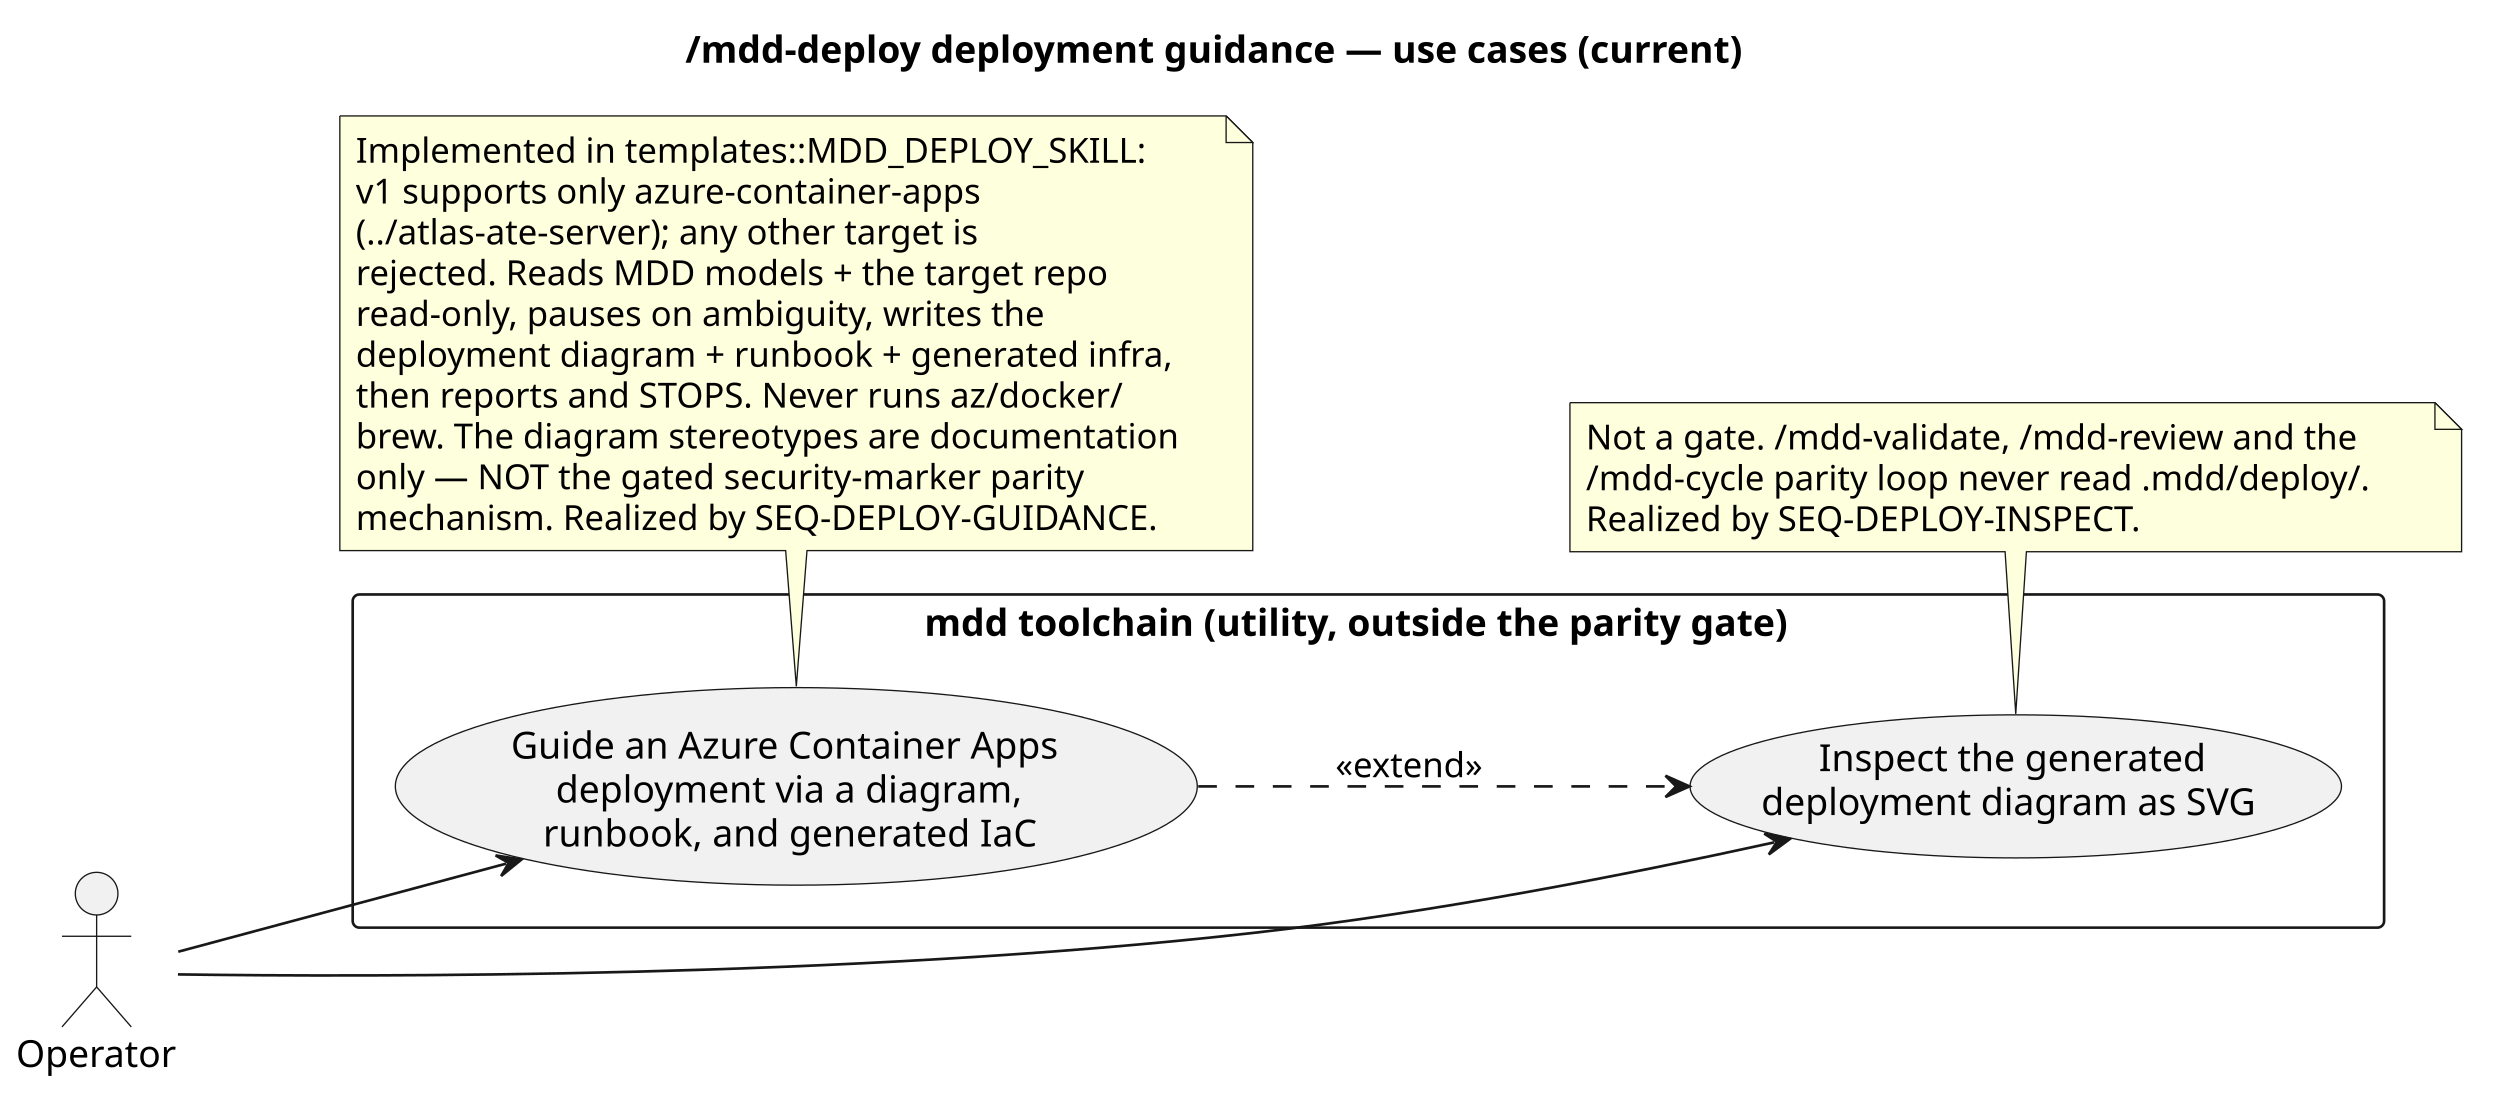
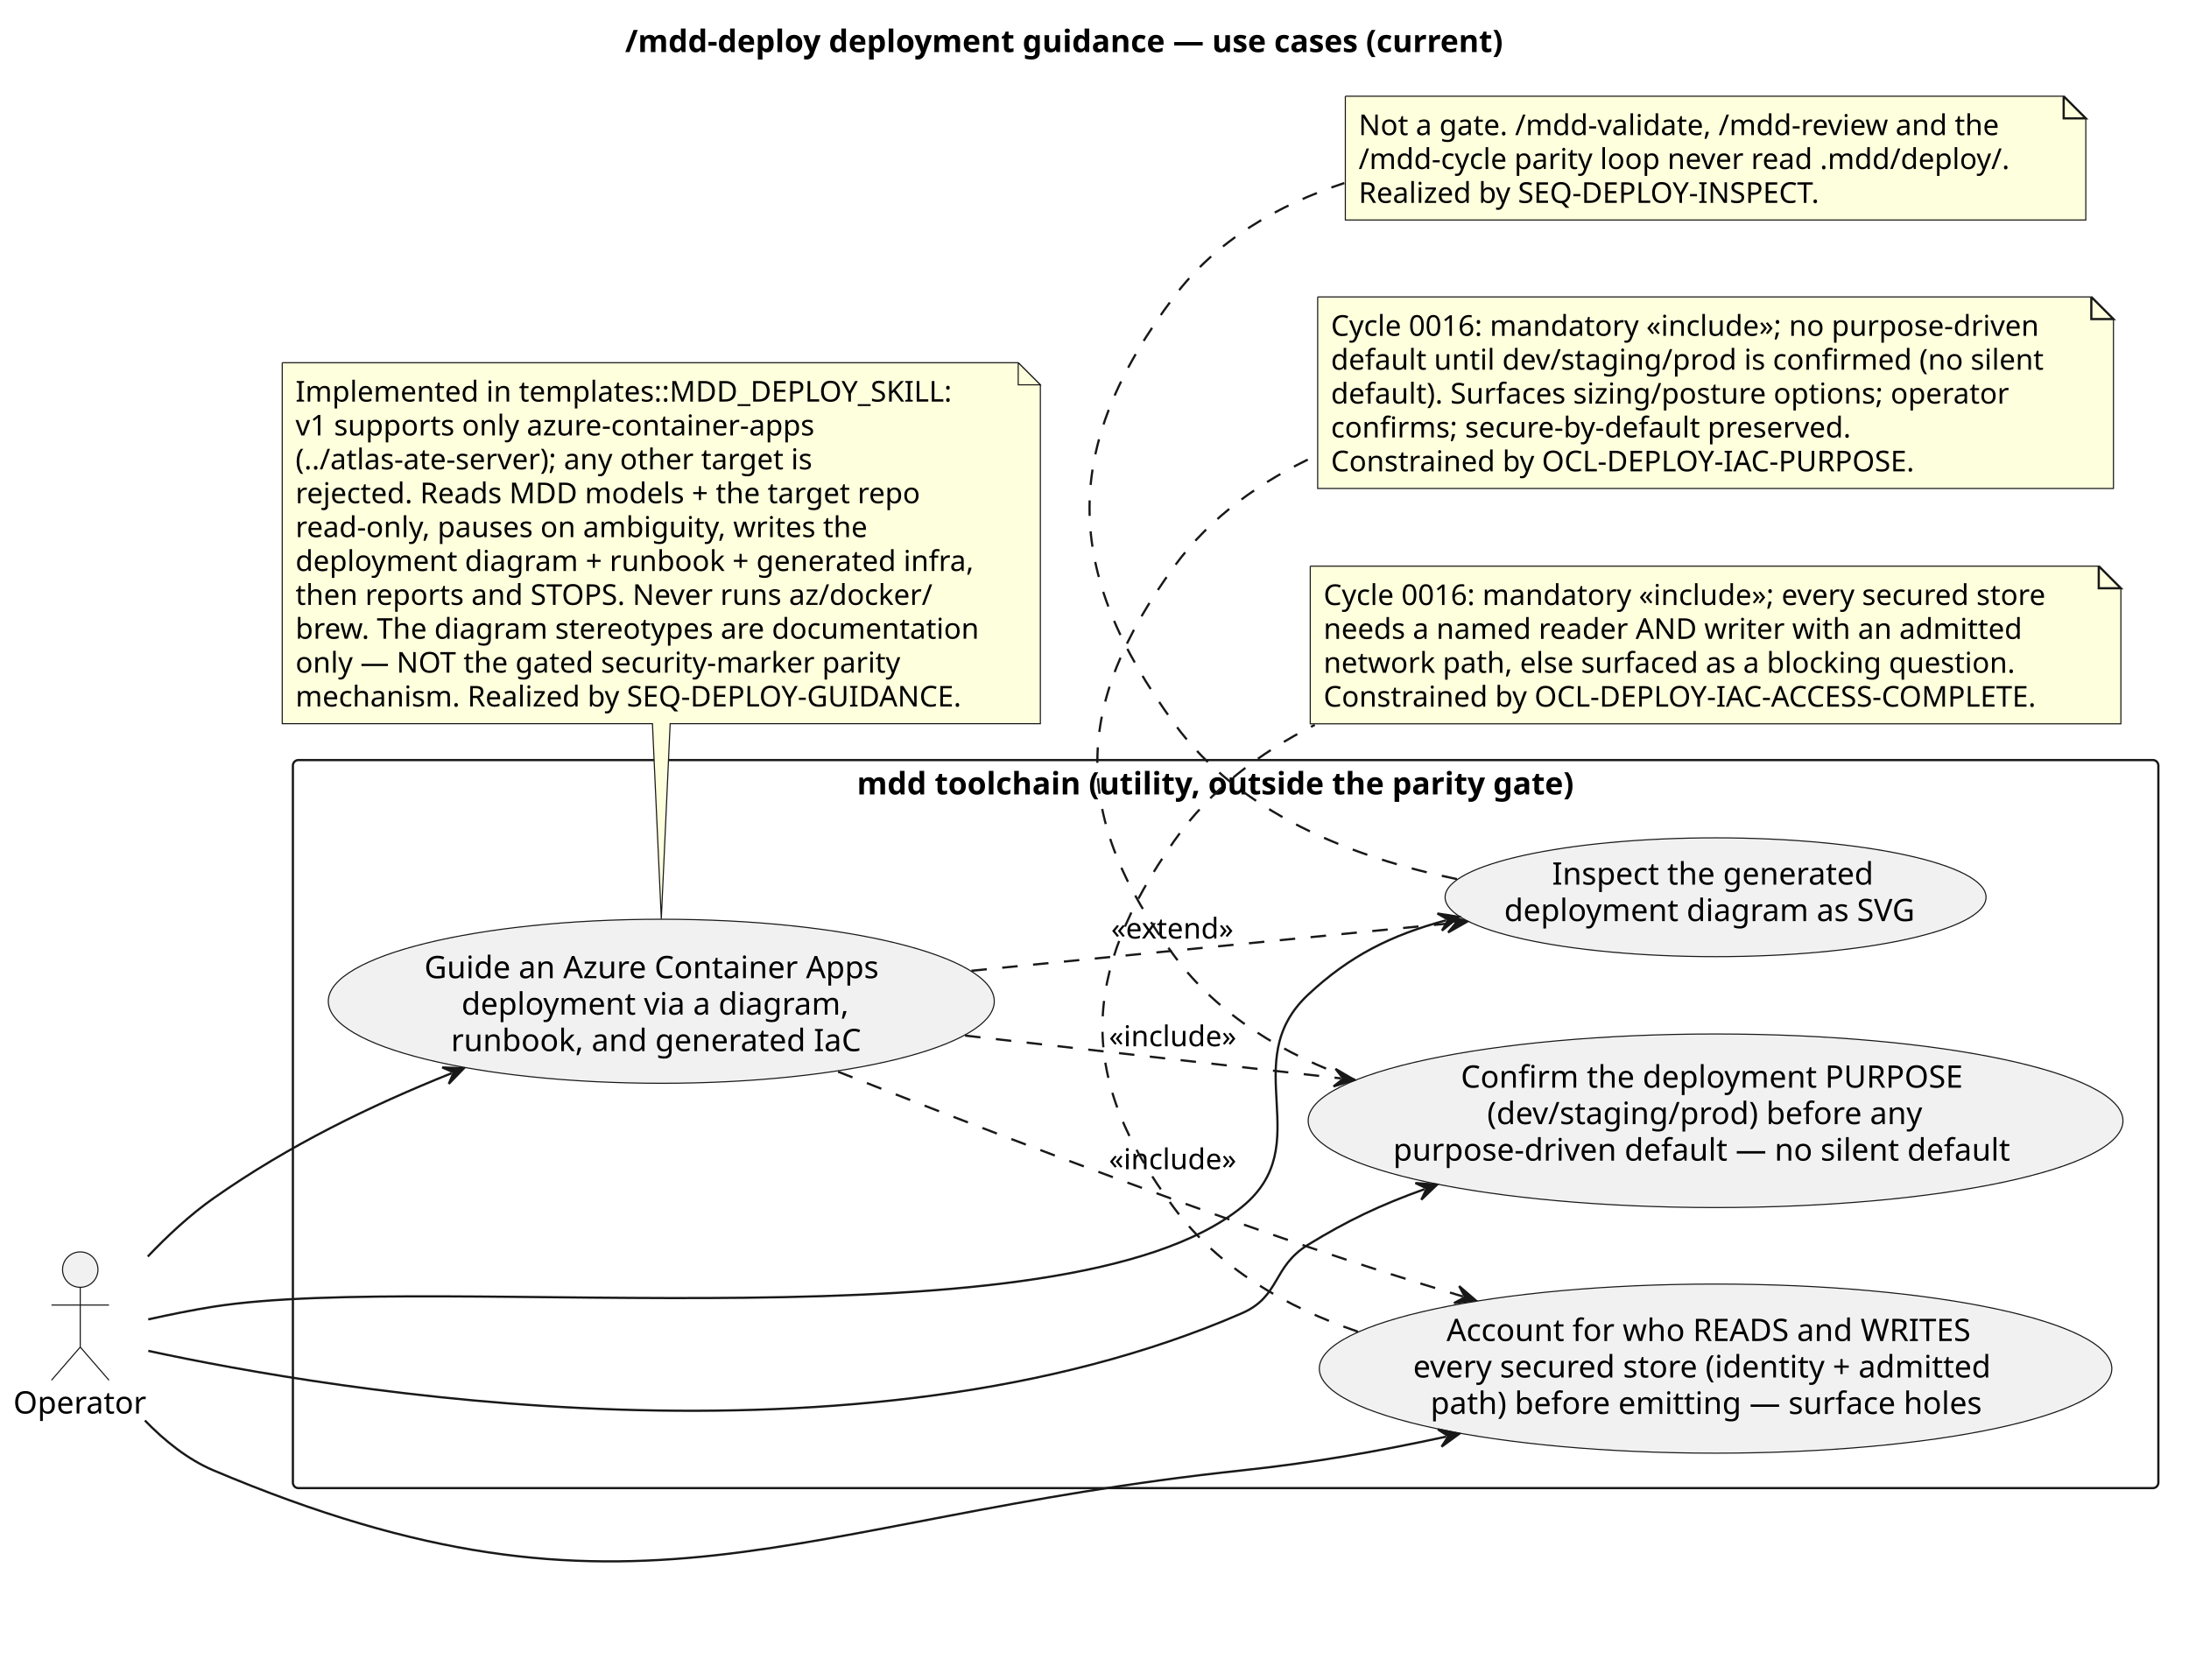
- <svg xmlns="http://www.w3.org/2000/svg" contentStyleType="text/css" data-diagram-type="DESCRIPTION" height="416px" preserveAspectRatio="none" style="width:938px;height:416px;background:#FFFFFF;" version="1.1" viewBox="0 0 938 416" width="938px" zoomAndPan="magnify">
+ <svg xmlns="http://www.w3.org/2000/svg" contentStyleType="text/css" data-diagram-type="DESCRIPTION" height="759px" preserveAspectRatio="none" style="width:989px;height:759px;background:#FFFFFF;" version="1.1" viewBox="0 0 989 759" width="989px" zoomAndPan="magnify">
  <defs />
  <g>
-     <g class="title" data-source-line="16">
-       <text fill="#000000" font-family="sans-serif" font-size="14" font-weight="700" lengthAdjust="spacing" textLength="417.334" x="257.127" y="23.535">/mdd-deploy deployment guidance — use cases (current)</text>
+     <g class="title" data-source-line="22">
+       <text fill="#000000" font-family="sans-serif" font-size="14" font-weight="700" lengthAdjust="spacing" textLength="417.334" x="282.413" y="23.535">/mdd-deploy deployment guidance — use cases (current)</text>
    </g>
-     <g class="cluster" data-qualified-name="mdd toolchain .utility. outside the parity gate." data-source-line="22" id="ent0003">
-       <rect fill="none" height="125" rx="2.5" ry="2.5" style="stroke:#181818;stroke-width:1;" width="762.19" x="132.33" y="223.048" />
-       <text fill="#000000" font-family="sans-serif" font-size="14" font-weight="700" lengthAdjust="spacing" textLength="333.177" x="346.837" y="238.583">mdd toolchain (utility, outside the parity gate)</text>
+     <g class="cluster" data-qualified-name="mdd toolchain .utility. outside the parity gate." data-source-line="28" id="ent0003">
+       <rect fill="none" height="329" rx="2.5" ry="2.5" style="stroke:#181818;stroke-width:1;" width="842.83" x="132.33" y="343.448" />
+       <text fill="#000000" font-family="sans-serif" font-size="14" font-weight="700" lengthAdjust="spacing" textLength="333.177" x="387.157" y="358.983">mdd toolchain (utility, outside the parity gate)</text>
    </g>
-     <g class="entity" data-qualified-name="mdd toolchain .utility. outside the parity gate..Guide" data-source-line="23" id="ent0004">
-       <ellipse cx="298.776" cy="295.049" fill="#F1F1F1" rx="150.446" ry="37.061" style="stroke:#181818;stroke-width:0.5;" />
-       <text fill="#000000" font-family="sans-serif" font-size="14" lengthAdjust="spacing" textLength="214.129" x="191.711" y="284.618">Guide an Azure Container Apps</text>
-       <text fill="#000000" font-family="sans-serif" font-size="14" lengthAdjust="spacing" textLength="180.503" x="208.524" y="301.107">deployment via a diagram,</text>
-       <text fill="#000000" font-family="sans-serif" font-size="14" lengthAdjust="spacing" textLength="190.025" x="203.763" y="317.595">runbook, and generated IaC</text>
+     <g class="entity" data-qualified-name="mdd toolchain .utility. outside the parity gate..Guide" data-source-line="29" id="ent0004">
+       <ellipse cx="298.776" cy="452.449" fill="#F1F1F1" rx="150.446" ry="37.061" style="stroke:#181818;stroke-width:0.5;" />
+       <text fill="#000000" font-family="sans-serif" font-size="14" lengthAdjust="spacing" textLength="214.129" x="191.711" y="442.019">Guide an Azure Container Apps</text>
+       <text fill="#000000" font-family="sans-serif" font-size="14" lengthAdjust="spacing" textLength="180.503" x="208.524" y="458.507">deployment via a diagram,</text>
+       <text fill="#000000" font-family="sans-serif" font-size="14" lengthAdjust="spacing" textLength="190.025" x="203.763" y="474.995">runbook, and generated IaC</text>
    </g>
-     <g class="entity" data-qualified-name="mdd toolchain .utility. outside the parity gate..Inspect" data-source-line="24" id="ent0005">
-       <ellipse cx="756.315" cy="295.049" fill="#F1F1F1" rx="122.205" ry="26.841" style="stroke:#181818;stroke-width:0.5;" />
-       <text fill="#000000" font-family="sans-serif" font-size="14" lengthAdjust="spacing" textLength="147.786" x="682.422" y="289.33">Inspect the generated</text>
-       <text fill="#000000" font-family="sans-serif" font-size="14" lengthAdjust="spacing" textLength="190.996" x="660.817" y="305.818">deployment diagram as SVG</text>
+     <g class="entity" data-qualified-name="mdd toolchain .utility. outside the parity gate..Inspect" data-source-line="30" id="ent0005">
+       <ellipse cx="775.105" cy="405.449" fill="#F1F1F1" rx="122.205" ry="26.841" style="stroke:#181818;stroke-width:0.5;" />
+       <text fill="#000000" font-family="sans-serif" font-size="14" lengthAdjust="spacing" textLength="147.786" x="701.212" y="399.73">Inspect the generated</text>
+       <text fill="#000000" font-family="sans-serif" font-size="14" lengthAdjust="spacing" textLength="190.996" x="679.607" y="416.218">deployment diagram as SVG</text>
    </g>
-     <g class="entity" data-qualified-name="Op" data-source-line="20" id="ent0002">
-       <ellipse cx="36.256" cy="335.298" fill="#F1F1F1" rx="8" ry="8" style="stroke:#181818;stroke-width:0.5;" />
-       <path d="M36.256,343.298 L36.256,370.298 M23.256,351.298 L49.256,351.298 M36.256,370.298 L23.256,385.298 M36.256,370.298 L49.256,385.298" fill="none" style="stroke:#181818;stroke-width:0.5;" />
-       <text fill="#000000" font-family="sans-serif" font-size="14" lengthAdjust="spacing" textLength="60.512" x="6" y="400.333">Operator</text>
+     <g class="entity" data-qualified-name="mdd toolchain .utility. outside the parity gate..Purpose" data-source-line="31" id="ent0006">
+       <ellipse cx="775.102" cy="506.451" fill="#F1F1F1" rx="184.062" ry="39.212" style="stroke:#181818;stroke-width:0.5;" />
+       <text fill="#000000" font-family="sans-serif" font-size="14" lengthAdjust="spacing" textLength="230.193" x="660.005" y="491.485">Confirm the deployment PURPOSE</text>
+       <text fill="#000000" font-family="sans-serif" font-size="14" lengthAdjust="spacing" textLength="206.377" x="671.913" y="507.973">(dev/staging/prod) before any</text>
+       <text fill="#000000" font-family="sans-serif" font-size="14" lengthAdjust="spacing" textLength="291.313" x="629.445" y="524.461">purpose-driven default — no silent default</text>
    </g>
-     <g class="entity" data-qualified-name="GMN9" data-source-line="33" id="ent0010">
-       <path d="M127.51,43.488 L127.51,206.594 A0,0 0 0 0 127.51,206.594 L294.78,206.594 L298.78,257.528 L302.78,206.594 L470.038,206.594 A0,0 0 0 0 470.038,206.594 L470.038,53.488 L460.038,43.488 L127.51,43.488 A0,0 0 0 0 127.51,43.488" fill="#FEFFDD" style="stroke:#181818;stroke-width:0.5;" />
-       <path d="M460.038,43.488 L460.038,53.488 L470.038,53.488 L460.038,43.488" fill="#FEFFDD" style="stroke:#181818;stroke-width:0.5;" />
-       <text fill="#000000" font-family="sans-serif" font-size="13" lengthAdjust="spacing" textLength="303.151" x="133.51" y="61.057">Implemented in templates::MDD_DEPLOY_SKILL:</text>
-       <text fill="#000000" font-family="sans-serif" font-size="13" lengthAdjust="spacing" textLength="249.361" x="133.51" y="76.367">v1 supports only azure-container-apps</text>
-       <text fill="#000000" font-family="sans-serif" font-size="13" lengthAdjust="spacing" textLength="249.952" x="133.51" y="91.678">(../atlas-ate-server); any other target is</text>
-       <text fill="#000000" font-family="sans-serif" font-size="13" lengthAdjust="spacing" textLength="294.474" x="133.51" y="106.988">rejected. Reads MDD models + the target repo</text>
-       <text fill="#000000" font-family="sans-serif" font-size="13" lengthAdjust="spacing" textLength="271.661" x="133.51" y="122.299">read-only, pauses on ambiguity, writes the</text>
-       <text fill="#000000" font-family="sans-serif" font-size="13" lengthAdjust="spacing" textLength="321.528" x="133.51" y="137.609">deployment diagram + runbook + generated infra,</text>
-       <text fill="#000000" font-family="sans-serif" font-size="13" lengthAdjust="spacing" textLength="300.981" x="133.51" y="152.92">then reports and STOPS. Never runs az/docker/</text>
-       <text fill="#000000" font-family="sans-serif" font-size="13" lengthAdjust="spacing" textLength="318.614" x="133.51" y="168.231">brew. The diagram stereotypes are documentation</text>
-       <text fill="#000000" font-family="sans-serif" font-size="13" lengthAdjust="spacing" textLength="285.689" x="133.51" y="183.541">only — NOT the gated security-marker parity</text>
-       <text fill="#000000" font-family="sans-serif" font-size="13" lengthAdjust="spacing" textLength="315.237" x="133.51" y="198.852">mechanism. Realized by SEQ-DEPLOY-GUIDANCE.</text>
+     <g class="entity" data-qualified-name="mdd toolchain .utility. outside the parity gate..AccessCheck" data-source-line="32" id="ent0007">
+       <ellipse cx="775.103" cy="618.445" fill="#F1F1F1" rx="179.033" ry="38.206" style="stroke:#181818;stroke-width:0.5;" />
+       <text fill="#000000" font-family="sans-serif" font-size="14" lengthAdjust="spacing" textLength="243.113" x="653.546" y="605.968">Account for who READS and WRITES</text>
+       <text fill="#000000" font-family="sans-serif" font-size="14" lengthAdjust="spacing" textLength="273.28" x="638.462" y="622.457">every secured store (identity + admitted</text>
+       <text fill="#000000" font-family="sans-serif" font-size="14" lengthAdjust="spacing" textLength="257.585" x="646.31" y="638.945">path) before emitting — surface holes</text>
    </g>
-     <g class="entity" data-qualified-name="GMN12" data-source-line="46" id="ent0013">
-       <path d="M589.04,151.078 L589.04,207.01 A0,0 0 0 0 589.04,207.01 L752.31,207.01 L756.31,267.858 L760.31,207.01 L923.589,207.01 A0,0 0 0 0 923.589,207.01 L923.589,161.078 L913.589,151.078 L589.04,151.078 A0,0 0 0 0 589.04,151.078" fill="#FEFFDD" style="stroke:#181818;stroke-width:0.5;" />
-       <path d="M913.589,151.078 L913.589,161.078 L923.589,161.078 L913.589,151.078" fill="#FEFFDD" style="stroke:#181818;stroke-width:0.5;" />
-       <text fill="#000000" font-family="sans-serif" font-size="13" lengthAdjust="spacing" textLength="308.407" x="595.04" y="168.647">Not a gate. /mdd-validate, /mdd-review and the</text>
-       <text fill="#000000" font-family="sans-serif" font-size="13" lengthAdjust="spacing" textLength="313.549" x="595.04" y="183.957">/mdd-cycle parity loop never read .mdd/deploy/.</text>
-       <text fill="#000000" font-family="sans-serif" font-size="13" lengthAdjust="spacing" textLength="220.435" x="595.04" y="199.268">Realized by SEQ-DEPLOY-INSPECT.</text>
+     <g class="entity" data-qualified-name="Op" data-source-line="26" id="ent0002">
+       <ellipse cx="36.256" cy="573.708" fill="#F1F1F1" rx="8" ry="8" style="stroke:#181818;stroke-width:0.5;" />
+       <path d="M36.256,581.708 L36.256,608.708 M23.256,589.708 L49.256,589.708 M36.256,608.708 L23.256,623.708 M36.256,608.708 L49.256,623.708" fill="none" style="stroke:#181818;stroke-width:0.5;" />
+       <text fill="#000000" font-family="sans-serif" font-size="14" lengthAdjust="spacing" textLength="60.512" x="6" y="638.743">Operator</text>
    </g>
-     <g class="link" data-entity-1="ent0002" data-entity-2="ent0004" data-link-type="dependency" data-source-line="27" id="lnk6">
-       <path d="M66.89,357.078 C98.23,348.658 143.645,336.455 189.885,324.035" fill="none" id="Op-to-Guide" style="stroke:#181818;stroke-width:1;" />
-       <polygon fill="#181818" points="195.68,322.478,185.951,320.95,190.851,323.775,188.026,328.676,195.68,322.478" style="stroke:#181818;stroke-width:1;" />
+     <g class="entity" data-qualified-name="GMN15" data-source-line="45" id="ent0016">
+       <path d="M127.51,163.898 L127.51,327.004 A0,0 0 0 0 127.51,327.004 L294.78,327.004 L298.78,415.258 L302.78,327.004 L470.038,327.004 A0,0 0 0 0 470.038,327.004 L470.038,173.898 L460.038,163.898 L127.51,163.898 A0,0 0 0 0 127.51,163.898" fill="#FEFFDD" style="stroke:#181818;stroke-width:0.5;" />
+       <path d="M460.038,163.898 L460.038,173.898 L470.038,173.898 L460.038,163.898" fill="#FEFFDD" style="stroke:#181818;stroke-width:0.5;" />
+       <text fill="#000000" font-family="sans-serif" font-size="13" lengthAdjust="spacing" textLength="303.151" x="133.51" y="181.467">Implemented in templates::MDD_DEPLOY_SKILL:</text>
+       <text fill="#000000" font-family="sans-serif" font-size="13" lengthAdjust="spacing" textLength="249.361" x="133.51" y="196.777">v1 supports only azure-container-apps</text>
+       <text fill="#000000" font-family="sans-serif" font-size="13" lengthAdjust="spacing" textLength="249.952" x="133.51" y="212.088">(../atlas-ate-server); any other target is</text>
+       <text fill="#000000" font-family="sans-serif" font-size="13" lengthAdjust="spacing" textLength="294.474" x="133.51" y="227.398">rejected. Reads MDD models + the target repo</text>
+       <text fill="#000000" font-family="sans-serif" font-size="13" lengthAdjust="spacing" textLength="271.661" x="133.51" y="242.709">read-only, pauses on ambiguity, writes the</text>
+       <text fill="#000000" font-family="sans-serif" font-size="13" lengthAdjust="spacing" textLength="321.528" x="133.51" y="258.019">deployment diagram + runbook + generated infra,</text>
+       <text fill="#000000" font-family="sans-serif" font-size="13" lengthAdjust="spacing" textLength="300.981" x="133.51" y="273.33">then reports and STOPS. Never runs az/docker/</text>
+       <text fill="#000000" font-family="sans-serif" font-size="13" lengthAdjust="spacing" textLength="318.614" x="133.51" y="288.64">brew. The diagram stereotypes are documentation</text>
+       <text fill="#000000" font-family="sans-serif" font-size="13" lengthAdjust="spacing" textLength="285.689" x="133.51" y="303.951">only — NOT the gated security-marker parity</text>
+       <text fill="#000000" font-family="sans-serif" font-size="13" lengthAdjust="spacing" textLength="315.237" x="133.51" y="319.262">mechanism. Realized by SEQ-DEPLOY-GUIDANCE.</text>
    </g>
-     <g class="link" data-entity-1="ent0002" data-entity-2="ent0005" data-link-type="dependency" data-source-line="28" id="lnk7">
-       <path d="M66.76,365.598 C136.92,366.578 319.13,367.098 470.04,350.048 C538.45,342.308 609.16,328.476 665.73,316.046" fill="none" id="Op-to-Inspect" style="stroke:#181818;stroke-width:1;" />
-       <polygon fill="#181818" points="671.59,314.758,661.941,312.783,666.707,315.831,663.658,320.597,671.59,314.758" style="stroke:#181818;stroke-width:1;" />
+     <g class="entity" data-qualified-name="GMN18" data-source-line="58" id="ent0019">
+       <path d="M607.83,43.488 L607.83,99.42 L942.379,99.42 L942.379,53.488 L932.379,43.488 L607.83,43.488" fill="#FEFFDD" style="stroke:#181818;stroke-width:0.5;" />
+       <path d="M932.379,43.488 L932.379,53.488 L942.379,53.488 L932.379,43.488" fill="#FEFFDD" style="stroke:#181818;stroke-width:1;" />
+       <text fill="#000000" font-family="sans-serif" font-size="13" lengthAdjust="spacing" textLength="308.407" x="613.83" y="61.057">Not a gate. /mdd-validate, /mdd-review and the</text>
+       <text fill="#000000" font-family="sans-serif" font-size="13" lengthAdjust="spacing" textLength="313.549" x="613.83" y="76.367">/mdd-cycle parity loop never read .mdd/deploy/.</text>
+       <text fill="#000000" font-family="sans-serif" font-size="13" lengthAdjust="spacing" textLength="220.435" x="613.83" y="91.678">Realized by SEQ-DEPLOY-INSPECT.</text>
    </g>
-     <g class="link" data-entity-1="ent0004" data-entity-2="ent0005" data-link-type="dependency" data-source-line="30" id="lnk8">
-       <path d="M449.57,295.048 C509.34,295.048 571.26,295.048 627.88,295.048" fill="none" id="Guide-to-Inspect" style="stroke:#181818;stroke-width:1;stroke-dasharray:7,7;" />
-       <polygon fill="#181818" points="633.88,295.048,624.88,291.048,628.88,295.048,624.88,299.048,633.88,295.048" style="stroke:#181818;stroke-width:1;" />
-       <text fill="#000000" font-family="sans-serif" font-size="13" lengthAdjust="spacing" textLength="57.192" x="501.04" y="291.617">«extend»</text>
+     <g class="entity" data-qualified-name="GMN21" data-source-line="64" id="ent0022">
+       <path d="M595.33,134.178 L595.33,220.731 L954.87,220.731 L954.87,144.178 L944.87,134.178 L595.33,134.178" fill="#FEFFDD" style="stroke:#181818;stroke-width:0.5;" />
+       <path d="M944.87,134.178 L944.87,144.178 L954.87,144.178 L944.87,134.178" fill="#FEFFDD" style="stroke:#181818;stroke-width:1;" />
+       <text fill="#000000" font-family="sans-serif" font-size="13" lengthAdjust="spacing" textLength="336.661" x="601.33" y="151.747">Cycle 0016: mandatory «include»; no purpose-driven</text>
+       <text fill="#000000" font-family="sans-serif" font-size="13" lengthAdjust="spacing" textLength="338.54" x="601.33" y="167.057">default until dev/staging/prod is confirmed (no silent</text>
+       <text fill="#000000" font-family="sans-serif" font-size="13" lengthAdjust="spacing" textLength="320.271" x="601.33" y="182.368">default). Surfaces sizing/posture options; operator</text>
+       <text fill="#000000" font-family="sans-serif" font-size="13" lengthAdjust="spacing" textLength="249.12" x="601.33" y="197.678">confirms; secure-by-default preserved.</text>
+       <text fill="#000000" font-family="sans-serif" font-size="13" lengthAdjust="spacing" textLength="278.745" x="601.33" y="212.989">Constrained by OCL-DEPLOY-IAC-PURPOSE.</text>
+     </g>
+     <g class="entity" data-qualified-name="GMN24" data-source-line="72" id="ent0025">
+       <path d="M591.98,255.828 L591.98,327.07 L958.229,327.07 L958.229,265.828 L948.229,255.828 L591.98,255.828" fill="#FEFFDD" style="stroke:#181818;stroke-width:0.5;" />
+       <path d="M948.229,255.828 L948.229,265.828 L958.229,265.828 L948.229,255.828" fill="#FEFFDD" style="stroke:#181818;stroke-width:1;" />
+       <text fill="#000000" font-family="sans-serif" font-size="13" lengthAdjust="spacing" textLength="340.996" x="597.98" y="273.397">Cycle 0016: mandatory «include»; every secured store</text>
+       <text fill="#000000" font-family="sans-serif" font-size="13" lengthAdjust="spacing" textLength="323.927" x="597.98" y="288.707">needs a named reader AND writer with an admitted</text>
+       <text fill="#000000" font-family="sans-serif" font-size="13" lengthAdjust="spacing" textLength="325.222" x="597.98" y="304.018">network path, else surfaced as a blocking question.</text>
+       <text fill="#000000" font-family="sans-serif" font-size="13" lengthAdjust="spacing" textLength="345.249" x="597.98" y="319.328">Constrained by OCL-DEPLOY-IAC-ACCESS-COMPLETE.</text>
+     </g>
+     <g class="link" data-entity-1="ent0002" data-entity-2="ent0004" data-link-type="dependency" data-source-line="35" id="lnk8">
+       <path d="M66.77,567.798 C75.67,558.438 85.91,548.898 96.51,541.448 C130.91,517.298 167.333,499.706 204.053,484.946" fill="none" id="Op-to-Guide" style="stroke:#181818;stroke-width:1;" />
+       <polygon fill="#181818" points="209.62,482.708,199.778,482.353,204.981,484.573,202.761,489.776,209.62,482.708" style="stroke:#181818;stroke-width:1;" />
+     </g>
+     <g class="link" data-entity-1="ent0002" data-entity-2="ent0005" data-link-type="dependency" data-source-line="36" id="lnk9">
+       <path d="M66.97,596.208 C76.37,594.108 86.84,591.978 96.51,590.448 C198.96,574.308 480.54,610.848 561.04,545.448 C595.74,517.268 558.39,479.978 591.04,449.448 C609.78,431.928 628.447,422.569 653.356,415.859" fill="none" id="Op-to-Inspect" style="stroke:#181818;stroke-width:1;" />
+       <polygon fill="#181818" points="659.15,414.298,649.419,412.777,654.322,415.599,651.5,420.502,659.15,414.298" style="stroke:#181818;stroke-width:1;" />
+     </g>
+     <g class="link" data-entity-1="ent0002" data-entity-2="ent0006" data-link-type="dependency" data-source-line="37" id="lnk10">
+       <path d="M67,610.428 C149.64,628.258 387.36,669.028 561.04,593.448 C578.62,585.798 574.69,572.458 591.04,562.448 C608.9,551.518 623.403,544.606 643.643,537.337" fill="none" id="Op-to-Purpose" style="stroke:#181818;stroke-width:1;" />
+       <polygon fill="#181818" points="649.29,535.308,639.468,534.586,644.584,536.999,642.172,542.115,649.29,535.308" style="stroke:#181818;stroke-width:1;" />
+     </g>
+     <g class="link" data-entity-1="ent0002" data-entity-2="ent0007" data-link-type="dependency" data-source-line="38" id="lnk11">
+       <path d="M65.47,641.888 C74.29,650.998 84.82,659.508 96.51,664.448 C286.68,744.838 355.75,686.358 561.04,664.448 C593.21,661.018 621.795,656.015 653.415,649.185" fill="none" id="Op-to-AccessCheck" style="stroke:#181818;stroke-width:1;" />
+       <polygon fill="#181818" points="659.28,647.918,649.638,645.909,654.393,648.974,651.327,653.728,659.28,647.918" style="stroke:#181818;stroke-width:1;" />
+     </g>
+     <g class="link" data-entity-1="ent0004" data-entity-2="ent0005" data-link-type="dependency" data-source-line="40" id="lnk12">
+       <path d="M438.88,438.668 C510.23,431.598 589.979,423.7 656.869,417.07" fill="none" id="Guide-to-Inspect" style="stroke:#181818;stroke-width:1;stroke-dasharray:7,7;" />
+       <polygon fill="#181818" points="662.84,416.478,653.489,413.385,657.864,416.971,654.278,421.346,662.84,416.478" style="stroke:#181818;stroke-width:1;" />
+       <text fill="#000000" font-family="sans-serif" font-size="13" lengthAdjust="spacing" textLength="57.192" x="502.04" y="424.107">«extend»</text>
+     </g>
+     <g class="link" data-entity-1="ent0004" data-entity-2="ent0006" data-link-type="dependency" data-source-line="41" id="lnk13">
+       <path d="M436.02,467.958 C490.9,474.208 548.678,480.789 605.928,487.309" fill="none" id="Guide-to-Purpose" style="stroke:#181818;stroke-width:1;stroke-dasharray:7,7;" />
+       <polygon fill="#181818" points="611.89,487.988,603.4,482.996,606.922,487.423,602.495,490.944,611.89,487.988" style="stroke:#181818;stroke-width:1;" />
+       <text fill="#000000" font-family="sans-serif" font-size="13" lengthAdjust="spacing" textLength="59.357" x="501.04" y="472.787">«include»</text>
+     </g>
+     <g class="link" data-entity-1="ent0004" data-entity-2="ent0007" data-link-type="dependency" data-source-line="42" id="lnk14">
+       <path d="M378.64,484.278 C436.92,507.358 518.42,538.738 591.04,563.448 C615.39,571.738 636.028,578.308 660.978,585.868" fill="none" id="Guide-to-AccessCheck" style="stroke:#181818;stroke-width:1;stroke-dasharray:7,7;" />
+       <polygon fill="#181818" points="666.72,587.608,659.267,581.17,661.935,586.158,656.947,588.827,666.72,587.608" style="stroke:#181818;stroke-width:1;" />
+       <text fill="#000000" font-family="sans-serif" font-size="13" lengthAdjust="spacing" textLength="59.357" x="501.04" y="528.347">«include»</text>
+     </g>
+     <g class="link" data-entity-1="ent0005" data-entity-2="ent0019" data-link-type="association" data-source-line="58" id="lnk20">
+       <path d="M658.26,397.248 C610.68,387.458 560.03,367.398 530.54,326.948 C480,257.648 479,202.518 530.54,133.948 C549.57,108.638 577.33,92.638 607.39,82.708" fill="none" id="Inspect-GMN18" style="stroke:#181818;stroke-width:1;stroke-dasharray:7,7;" />
+     </g>
+     <g class="link" data-entity-1="ent0006" data-entity-2="ent0022" data-link-type="association" data-source-line="64" id="lnk23">
+       <path d="M612.18,487.948 C580.33,476.638 550.62,459.058 530.54,431.948 C483.98,369.098 484.45,319.148 530.54,255.948 C546.9,233.518 569.76,217.358 595,205.738" fill="none" id="Purpose-GMN21" style="stroke:#181818;stroke-width:1;stroke-dasharray:7,7;" />
+     </g>
+     <g class="link" data-entity-1="ent0007" data-entity-2="ent0025" data-link-type="association" data-source-line="72" id="lnk26">
+       <path d="M613.53,601.758 C581.19,590.718 550.94,573.278 530.54,545.948 C486.4,486.828 488.17,440.348 530.54,379.948 C546.55,357.128 569.07,340.168 594.02,327.558" fill="none" id="AccessCheck-GMN24" style="stroke:#181818;stroke-width:1;stroke-dasharray:7,7;" />
    </g>
  </g>
</svg>
